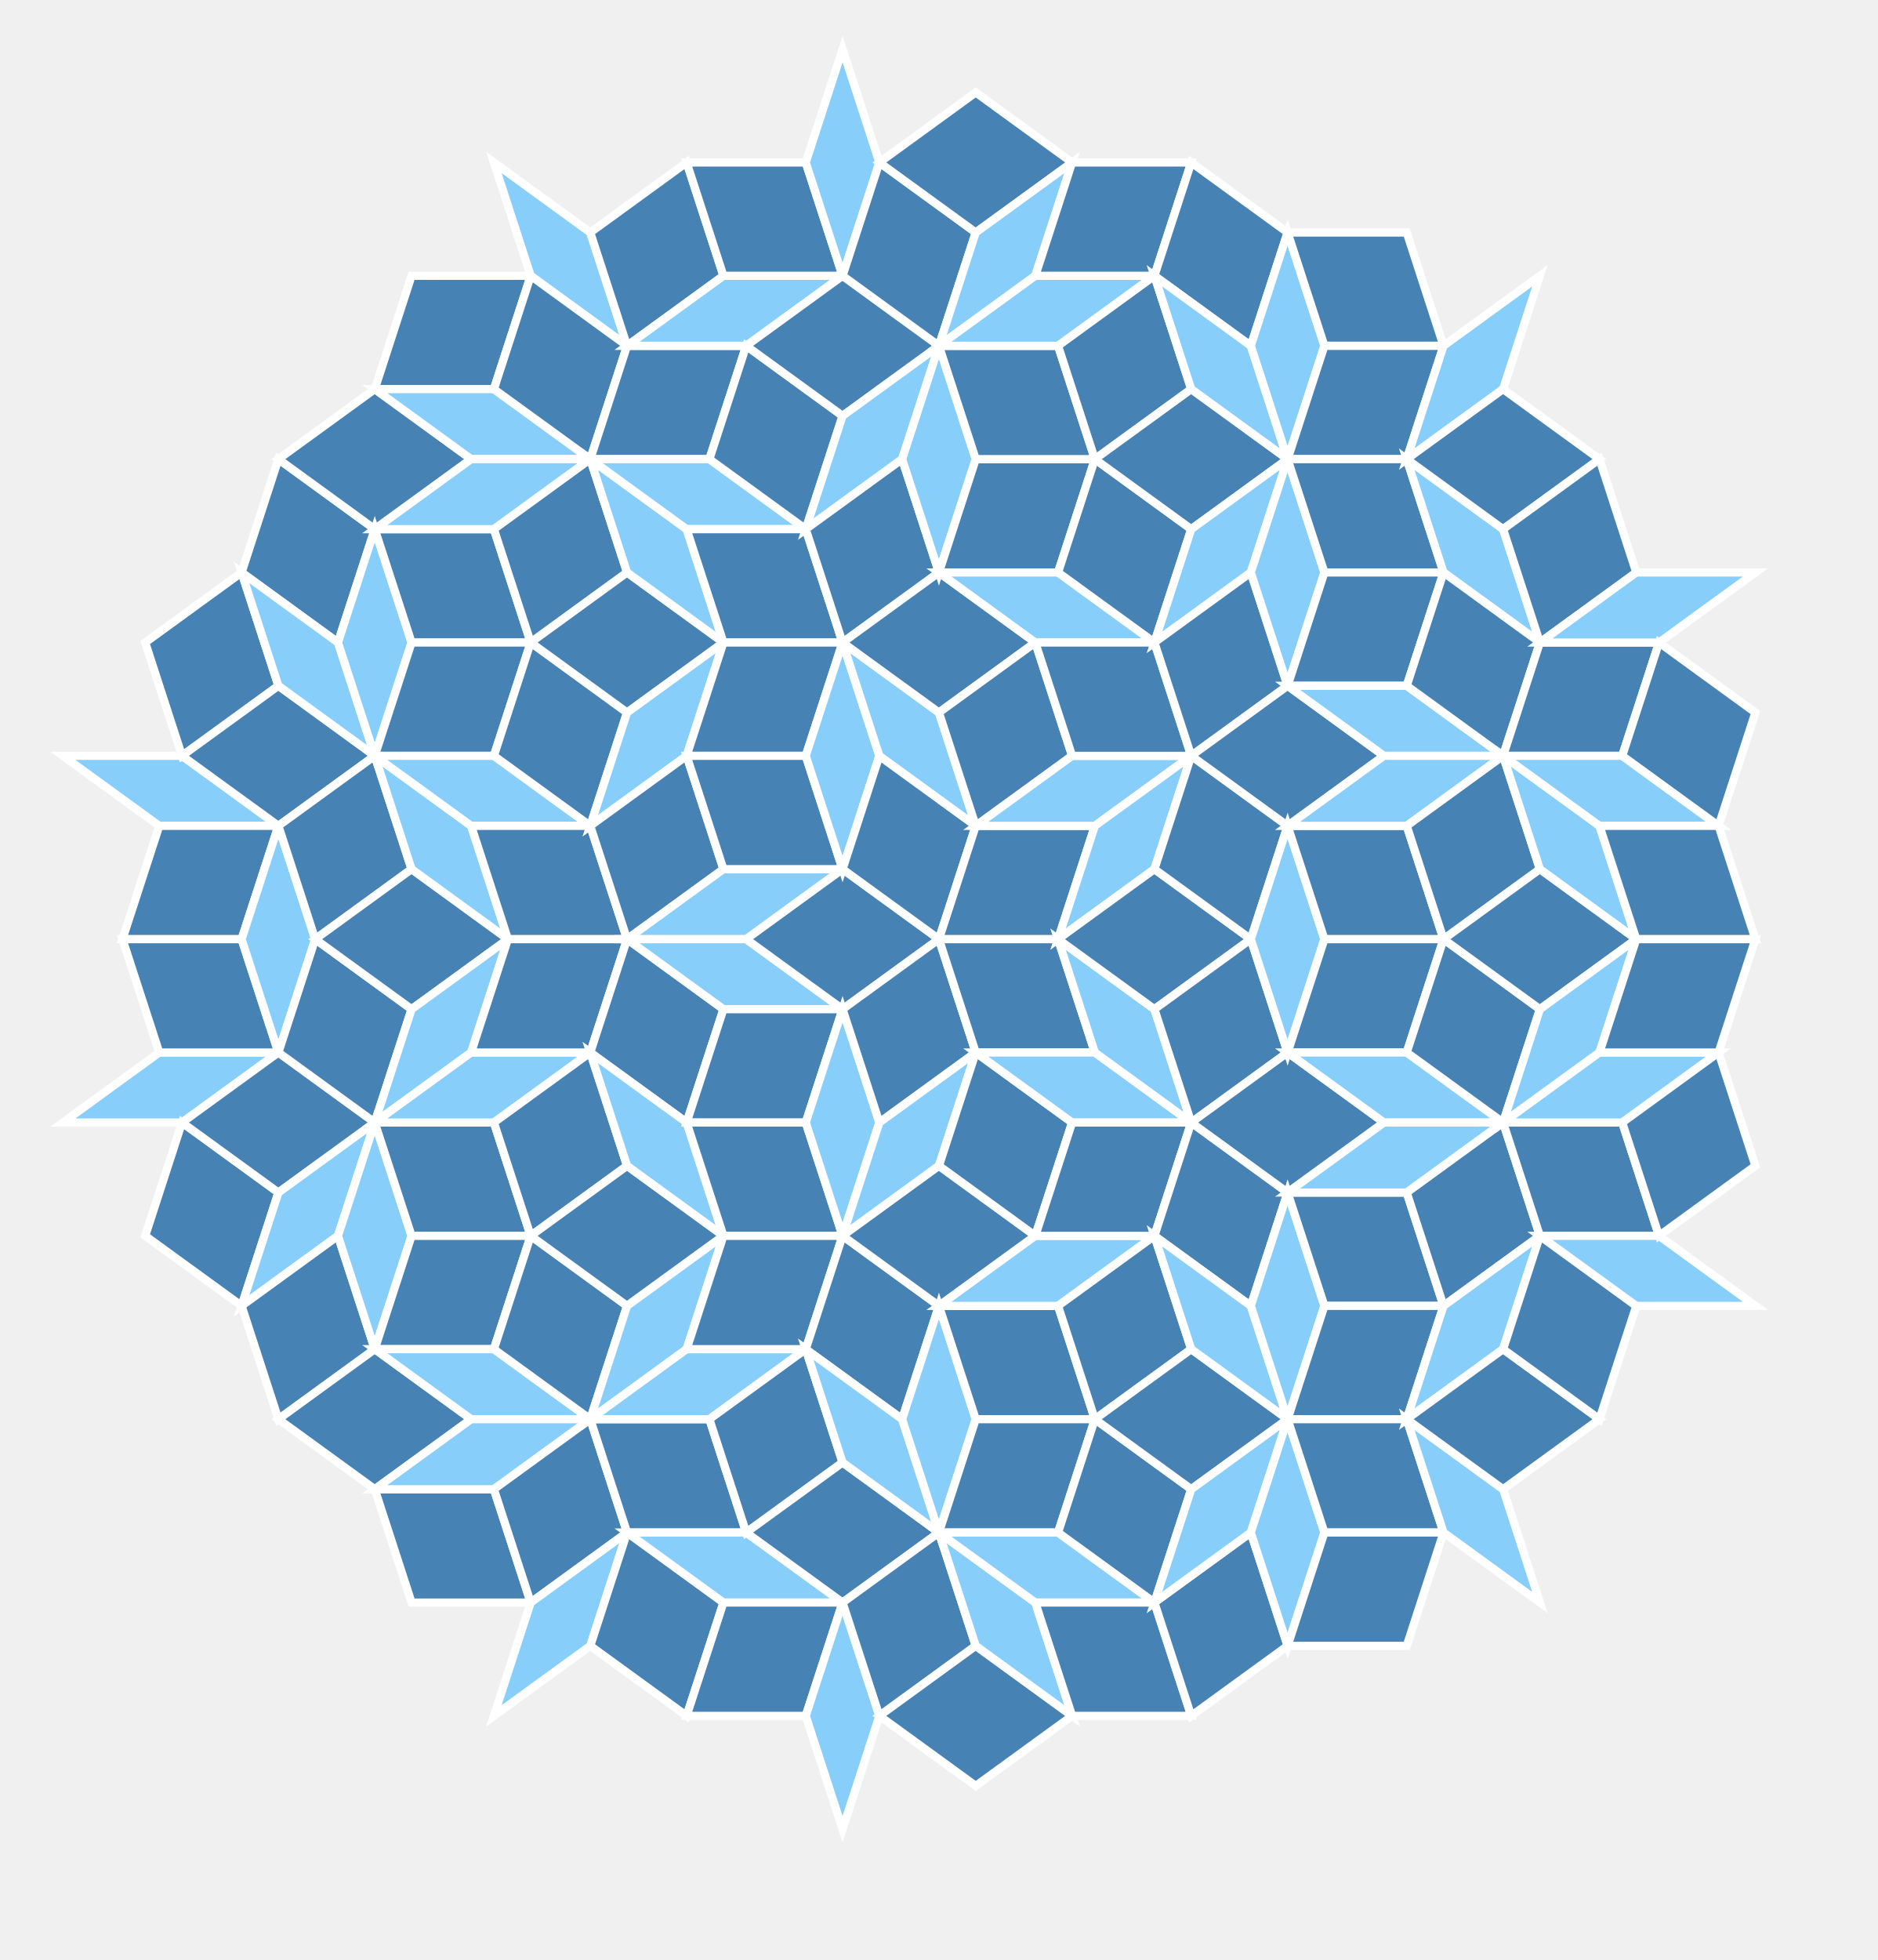
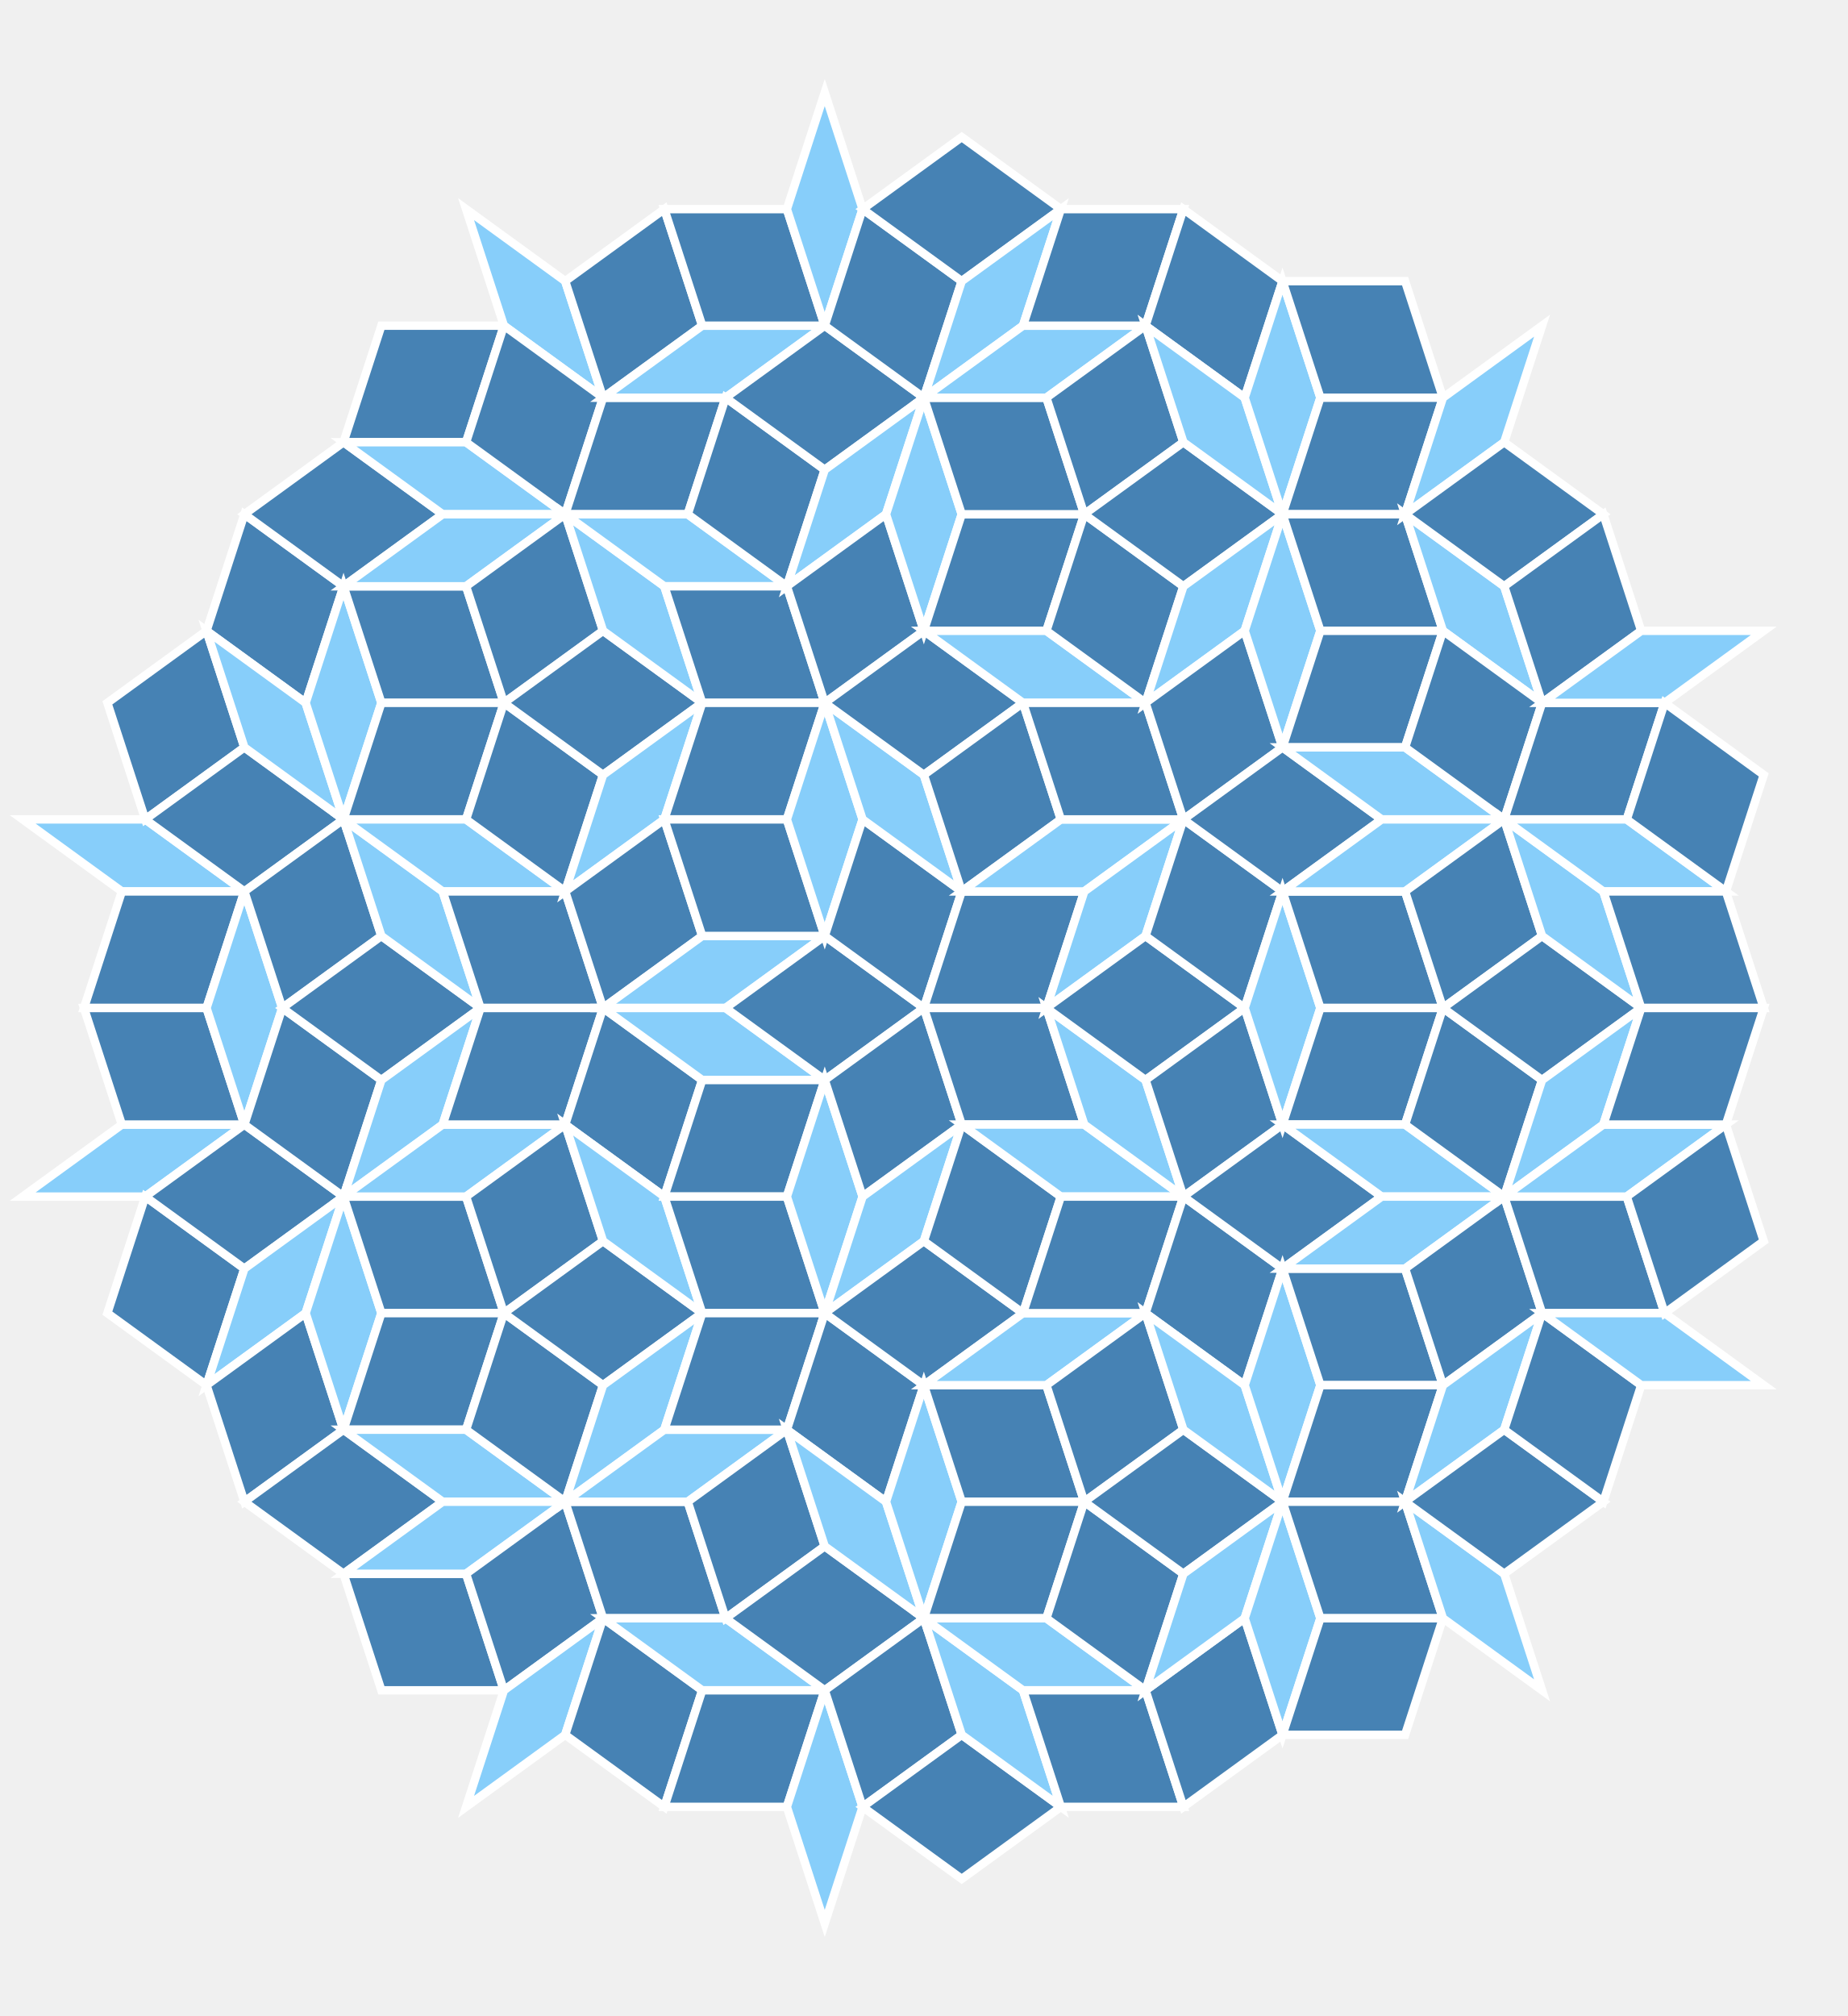
- <svg xmlns="http://www.w3.org/2000/svg" viewBox="-115 -115 230 240">
+ <svg xmlns="http://www.w3.org/2000/svg" viewBox="-110 -120 220 240">
  <polygon style="stroke:white; stroke-width:1; fill:lightskyblue; " points="-95.492,-13.876 -80.902,-13.876 -92.705,-22.451 -107.295,-22.451 " />
  <polygon style="stroke:white; stroke-width:1; fill:lightskyblue; " points="-95.492,13.876 -80.902,13.876 -92.705,22.451 -107.295,22.451 " />
  <polygon style="stroke:white; stroke-width:1; fill:steelblue; " points="-80.902,-13.876 -95.492,-13.876 -100,-0 -85.41,-3.5527136788005e-15 " />
  <polygon style="stroke:white; stroke-width:1; fill:steelblue; " points="-80.902,13.876 -95.492,13.876 -100,0 -85.41,3.5527136788005e-15 " />
  <polygon style="stroke:white; stroke-width:1; fill:steelblue; " points="-85.41,-44.903 -80.902,-31.027 -92.705,-22.451 -97.214,-36.327 " />
  <polygon style="stroke:white; stroke-width:1; fill:steelblue; " points="-85.41,44.903 -80.902,31.027 -92.705,22.451 -97.214,36.327 " />
  <polygon style="stroke:white; stroke-width:1; fill:lightskyblue; " points="-85.41,-0 -80.902,-13.876 -76.393,-0 -80.902,13.876 " />
  <polygon style="stroke:white; stroke-width:1; fill:steelblue; " points="-69.098,-22.451 -80.902,-13.876 -92.705,-22.451 -80.902,-31.027 " />
  <polygon style="stroke:white; stroke-width:1; fill:steelblue; " points="-69.098,22.451 -80.902,31.027 -92.705,22.451 -80.902,13.876 " />
  <polygon style="stroke:white; stroke-width:1; fill:steelblue; " points="-80.902,-58.779 -69.098,-50.203 -73.607,-36.327 -85.41,-44.903 " />
  <polygon style="stroke:white; stroke-width:1; fill:lightskyblue; " points="-80.902,-31.027 -69.098,-22.451 -73.607,-36.327 -85.41,-44.903 " />
  <polygon style="stroke:white; stroke-width:1; fill:lightskyblue; " points="-80.902,31.027 -69.098,22.451 -73.607,36.327 -85.41,44.903 " />
  <polygon style="stroke:white; stroke-width:1; fill:steelblue; " points="-80.902,58.779 -85.41,44.903 -73.607,36.327 -69.098,50.203 " />
  <polygon style="stroke:white; stroke-width:1; fill:steelblue; " points="-69.098,-22.451 -80.902,-13.876 -76.393,-0 -64.59,-8.576 " />
  <polygon style="stroke:white; stroke-width:1; fill:steelblue; " points="-69.098,22.451 -64.59,8.576 -76.393,0 -80.902,13.876 " />
  <polygon style="stroke:white; stroke-width:1; fill:steelblue; " points="-80.902,-58.779 -69.098,-50.203 -57.295,-58.779 -69.098,-67.354 " />
  <polygon style="stroke:white; stroke-width:1; fill:lightskyblue; " points="-64.59,-36.327 -69.098,-50.203 -73.607,-36.327 -69.098,-22.451 " />
  <polygon style="stroke:white; stroke-width:1; fill:lightskyblue; " points="-64.59,36.327 -69.098,22.451 -73.607,36.327 -69.098,50.203 " />
  <polygon style="stroke:white; stroke-width:1; fill:steelblue; " points="-80.902,58.779 -69.098,50.203 -57.295,58.779 -69.098,67.354 " />
  <polygon style="stroke:white; stroke-width:1; fill:steelblue; " points="-52.786,0 -64.59,8.576 -76.393,0 -64.59,-8.576 " />
  <polygon style="stroke:white; stroke-width:1; fill:lightskyblue; " points="-64.59,-8.576 -69.098,-22.451 -57.295,-13.876 -52.786,-3.5527136788005e-15 " />
  <polygon style="stroke:white; stroke-width:1; fill:lightskyblue; " points="-64.59,8.576 -52.786,0 -57.295,13.876 -69.098,22.451 " />
  <polygon style="stroke:white; stroke-width:1; fill:steelblue; " points="-69.098,-50.203 -64.59,-36.327 -50,-36.327 -54.508,-50.203 " />
  <polygon style="stroke:white; stroke-width:1; fill:steelblue; " points="-69.098,-22.451 -64.59,-36.327 -50,-36.327 -54.508,-22.451 " />
  <polygon style="stroke:white; stroke-width:1; fill:steelblue; " points="-69.098,22.451 -54.508,22.451 -50,36.327 -64.59,36.327 " />
  <polygon style="stroke:white; stroke-width:1; fill:steelblue; " points="-69.098,50.203 -64.59,36.327 -50,36.327 -54.508,50.203 " />
  <polygon style="stroke:white; stroke-width:1; fill:steelblue; " points="-69.098,-67.354 -54.508,-67.354 -50,-81.23 -64.59,-81.23 " />
  <polygon style="stroke:white; stroke-width:1; fill:steelblue; " points="-69.098,67.354 -54.508,67.354 -50,81.23 -64.59,81.23 " />
  <polygon style="stroke:white; stroke-width:1; fill:lightskyblue; " points="-54.508,-22.451 -69.098,-22.451 -57.295,-13.876 -42.705,-13.876 " />
  <polygon style="stroke:white; stroke-width:1; fill:lightskyblue; " points="-54.508,22.451 -69.098,22.451 -57.295,13.876 -42.705,13.876 " />
  <polygon style="stroke:white; stroke-width:1; fill:lightskyblue; " points="-54.508,-67.354 -69.098,-67.354 -57.295,-58.779 -42.705,-58.779 " />
  <polygon style="stroke:white; stroke-width:1; fill:lightskyblue; " points="-54.508,-50.203 -69.098,-50.203 -57.295,-58.779 -42.705,-58.779 " />
  <polygon style="stroke:white; stroke-width:1; fill:lightskyblue; " points="-54.508,50.203 -69.098,50.203 -57.295,58.779 -42.705,58.779 " />
  <polygon style="stroke:white; stroke-width:1; fill:lightskyblue; " points="-54.508,67.354 -69.098,67.354 -57.295,58.779 -42.705,58.779 " />
  <polygon style="stroke:white; stroke-width:1; fill:steelblue; " points="-38.197,-0 -52.786,-0 -57.295,-13.876 -42.705,-13.876 " />
  <polygon style="stroke:white; stroke-width:1; fill:steelblue; " points="-38.197,0 -42.705,13.876 -57.295,13.876 -52.786,5.32907051820075e-15 " />
  <polygon style="stroke:white; stroke-width:1; fill:lightskyblue; " points="-42.705,-86.53 -38.197,-72.654 -50,-81.23 -54.508,-95.106 " />
  <polygon style="stroke:white; stroke-width:1; fill:steelblue; " points="-42.705,-58.779 -54.508,-67.354 -50,-81.23 -38.197,-72.654 " />
  <polygon style="stroke:white; stroke-width:1; fill:steelblue; " points="-42.705,-58.779 -54.508,-50.203 -50,-36.327 -38.197,-44.903 " />
  <polygon style="stroke:white; stroke-width:1; fill:steelblue; " points="-42.705,-13.876 -38.197,-27.751 -50,-36.327 -54.508,-22.451 " />
  <polygon style="stroke:white; stroke-width:1; fill:steelblue; " points="-42.705,13.876 -54.508,22.451 -50,36.327 -38.197,27.751 " />
  <polygon style="stroke:white; stroke-width:1; fill:steelblue; " points="-42.705,58.779 -54.508,50.203 -50,36.327 -38.197,44.903 " />
  <polygon style="stroke:white; stroke-width:1; fill:steelblue; " points="-42.705,58.779 -54.508,67.354 -50,81.23 -38.197,72.654 " />
  <polygon style="stroke:white; stroke-width:1; fill:lightskyblue; " points="-42.705,86.53 -38.197,72.654 -50,81.23 -54.508,95.106 " />
  <polygon style="stroke:white; stroke-width:1; fill:steelblue; " points="-26.393,-36.327 -38.197,-27.751 -50,-36.327 -38.197,-44.903 " />
  <polygon style="stroke:white; stroke-width:1; fill:steelblue; " points="-26.393,36.327 -38.197,44.903 -50,36.327 -38.197,27.751 " />
  <polygon style="stroke:white; stroke-width:1; fill:steelblue; " points="-38.197,-72.654 -42.705,-86.53 -30.902,-95.106 -26.393,-81.23 " />
  <polygon style="stroke:white; stroke-width:1; fill:lightskyblue; " points="-38.197,-44.903 -26.393,-36.327 -30.902,-50.203 -42.705,-58.779 " />
  <polygon style="stroke:white; stroke-width:1; fill:lightskyblue; " points="-38.197,-27.751 -42.705,-13.876 -30.902,-22.451 -26.393,-36.327 " />
  <polygon style="stroke:white; stroke-width:1; fill:steelblue; " points="-38.197,-0 -26.393,-8.576 -30.902,-22.451 -42.705,-13.876 " />
  <polygon style="stroke:white; stroke-width:1; fill:steelblue; " points="-38.197,0 -26.393,8.576 -30.902,22.451 -42.705,13.876 " />
  <polygon style="stroke:white; stroke-width:1; fill:lightskyblue; " points="-38.197,27.751 -42.705,13.876 -30.902,22.451 -26.393,36.327 " />
  <polygon style="stroke:white; stroke-width:1; fill:lightskyblue; " points="-38.197,44.903 -42.705,58.779 -30.902,50.203 -26.393,36.327 " />
  <polygon style="stroke:white; stroke-width:1; fill:steelblue; " points="-38.197,72.654 -42.705,86.53 -30.902,95.106 -26.393,81.23 " />
  <polygon style="stroke:white; stroke-width:1; fill:steelblue; " points="-42.705,-58.779 -28.115,-58.779 -23.607,-72.654 -38.197,-72.654 " />
  <polygon style="stroke:white; stroke-width:1; fill:steelblue; " points="-42.705,58.779 -38.197,72.654 -23.607,72.654 -28.115,58.779 " />
  <polygon style="stroke:white; stroke-width:1; fill:lightskyblue; " points="-28.115,-58.779 -16.312,-50.203 -30.902,-50.203 -42.705,-58.779 " />
  <polygon style="stroke:white; stroke-width:1; fill:lightskyblue; " points="-28.115,58.779 -42.705,58.779 -30.902,50.203 -16.312,50.203 " />
  <polygon style="stroke:white; stroke-width:1; fill:lightskyblue; " points="-26.393,-8.576 -11.803,-8.576 -23.607,-0 -38.197,0 " />
  <polygon style="stroke:white; stroke-width:1; fill:lightskyblue; " points="-26.393,8.576 -11.803,8.576 -23.607,0 -38.197,0 " />
  <polygon style="stroke:white; stroke-width:1; fill:lightskyblue; " points="-26.393,-81.23 -11.803,-81.23 -23.607,-72.654 -38.197,-72.654 " />
  <polygon style="stroke:white; stroke-width:1; fill:lightskyblue; " points="-26.393,81.23 -11.803,81.23 -23.607,72.654 -38.197,72.654 " />
  <polygon style="stroke:white; stroke-width:1; fill:steelblue; " points="-11.803,-36.327 -16.312,-50.203 -30.902,-50.203 -26.393,-36.327 " />
  <polygon style="stroke:white; stroke-width:1; fill:steelblue; " points="-11.803,-36.327 -26.393,-36.327 -30.902,-22.451 -16.312,-22.451 " />
  <polygon style="stroke:white; stroke-width:1; fill:steelblue; " points="-11.803,-8.576 -26.393,-8.576 -30.902,-22.451 -16.312,-22.451 " />
  <polygon style="stroke:white; stroke-width:1; fill:steelblue; " points="-11.803,8.576 -16.312,22.451 -30.902,22.451 -26.393,8.576 " />
  <polygon style="stroke:white; stroke-width:1; fill:steelblue; " points="-11.803,36.327 -16.312,22.451 -30.902,22.451 -26.393,36.327 " />
  <polygon style="stroke:white; stroke-width:1; fill:steelblue; " points="-11.803,36.327 -16.312,50.203 -30.902,50.203 -26.393,36.327 " />
  <polygon style="stroke:white; stroke-width:1; fill:steelblue; " points="-11.803,-81.23 -26.393,-81.23 -30.902,-95.106 -16.312,-95.106 " />
  <polygon style="stroke:white; stroke-width:1; fill:steelblue; " points="-11.803,81.23 -16.312,95.106 -30.902,95.106 -26.393,81.23 " />
  <polygon style="stroke:white; stroke-width:1; fill:steelblue; " points="-16.312,-50.203 -28.115,-58.779 -23.607,-72.654 -11.803,-64.079 " />
  <polygon style="stroke:white; stroke-width:1; fill:steelblue; " points="-16.312,50.203 -28.115,58.779 -23.607,72.654 -11.803,64.079 " />
  <polygon style="stroke:white; stroke-width:1; fill:steelblue; " points="0,0 -11.803,8.576 -23.607,0 -11.803,-8.576 " />
  <polygon style="stroke:white; stroke-width:1; fill:lightskyblue; " points="-16.312,-22.451 -11.803,-8.576 -7.295,-22.451 -11.803,-36.327 " />
  <polygon style="stroke:white; stroke-width:1; fill:lightskyblue; " points="-16.312,22.451 -11.803,36.327 -7.295,22.451 -11.803,8.576 " />
  <polygon style="stroke:white; stroke-width:1; fill:lightskyblue; " points="-16.312,-95.106 -11.803,-81.23 -7.295,-95.106 -11.803,-108.981 " />
  <polygon style="stroke:white; stroke-width:1; fill:lightskyblue; " points="-16.312,95.106 -11.803,81.23 -7.295,95.106 -11.803,108.981 " />
  <polygon style="stroke:white; stroke-width:1; fill:steelblue; " points="8.88178419700125e-15,-72.654 -11.803,-64.079 -23.607,-72.654 -11.803,-81.23 " />
  <polygon style="stroke:white; stroke-width:1; fill:steelblue; " points="8.88178419700125e-15,72.654 -11.803,64.079 -23.607,72.654 -11.803,81.23 " />
  <polygon style="stroke:white; stroke-width:1; fill:lightskyblue; " points="-11.803,-64.079 -16.312,-50.203 -4.508,-58.779 7.105427357601e-15,-72.654 " />
  <polygon style="stroke:white; stroke-width:1; fill:steelblue; " points="-11.803,-36.327 -16.312,-50.203 -4.508,-58.779 7.105427357601e-15,-44.903 " />
  <polygon style="stroke:white; stroke-width:1; fill:steelblue; " points="-11.803,36.327 -16.312,50.203 -4.508,58.779 7.105427357601e-15,44.903 " />
  <polygon style="stroke:white; stroke-width:1; fill:lightskyblue; " points="-11.803,64.079 -16.312,50.203 -4.508,58.779 7.105427357601e-15,72.654 " />
  <polygon style="stroke:white; stroke-width:1; fill:steelblue; " points="0,-0 4.508,-13.876 -7.295,-22.451 -11.803,-8.576 " />
  <polygon style="stroke:white; stroke-width:1; fill:steelblue; " points="0,0 -11.803,8.576 -7.295,22.451 4.508,13.876 " />
  <polygon style="stroke:white; stroke-width:1; fill:lightskyblue; " points="2.66453525910038e-15,-27.751 -11.803,-36.327 -7.295,-22.451 4.508,-13.876 " />
  <polygon style="stroke:white; stroke-width:1; fill:lightskyblue; " points="2.66453525910038e-15,27.751 -11.803,36.327 -7.295,22.451 4.508,13.876 " />
  <polygon style="stroke:white; stroke-width:1; fill:steelblue; " points="8.88178419700125e-15,-72.654 4.508,-86.53 -7.295,-95.106 -11.803,-81.23 " />
  <polygon style="stroke:white; stroke-width:1; fill:steelblue; " points="8.88178419700125e-15,72.654 -11.803,81.23 -7.295,95.106 4.508,86.53 " />
  <polygon style="stroke:white; stroke-width:1; fill:steelblue; " points="-11.803,-36.327 2.66453525910038e-15,-27.751 11.803,-36.327 4.44089209850063e-15,-44.903 " />
  <polygon style="stroke:white; stroke-width:1; fill:steelblue; " points="-11.803,36.327 2.66453525910038e-15,27.751 11.803,36.327 4.44089209850063e-15,44.903 " />
  <polygon style="stroke:white; stroke-width:1; fill:lightskyblue; " points="4.508,-58.779 3.5527136788005e-15,-44.903 -4.508,-58.779 8.88178419700125e-15,-72.654 " />
  <polygon style="stroke:white; stroke-width:1; fill:lightskyblue; " points="4.508,58.779 8.88178419700125e-15,72.654 -4.508,58.779 3.5527136788005e-15,44.903 " />
  <polygon style="stroke:white; stroke-width:1; fill:steelblue; " points="16.312,-95.106 4.508,-86.53 -7.295,-95.106 4.508,-103.681 " />
  <polygon style="stroke:white; stroke-width:1; fill:steelblue; " points="16.312,95.106 4.508,86.53 -7.295,95.106 4.508,103.681 " />
  <polygon style="stroke:white; stroke-width:1; fill:steelblue; " points="4.508,-13.876 16.312,-22.451 11.803,-36.327 3.5527136788005e-15,-27.751 " />
  <polygon style="stroke:white; stroke-width:1; fill:steelblue; " points="4.508,13.876 2.66453525910038e-15,27.751 11.803,36.327 16.312,22.451 " />
  <polygon style="stroke:white; stroke-width:1; fill:lightskyblue; " points="4.508,-86.53 8.88178419700125e-15,-72.654 11.803,-81.23 16.312,-95.106 " />
  <polygon style="stroke:white; stroke-width:1; fill:lightskyblue; " points="4.508,86.53 16.312,95.106 11.803,81.23 7.105427357601e-15,72.654 " />
  <polygon style="stroke:white; stroke-width:1; fill:steelblue; " points="0,-0 4.508,-13.876 19.098,-13.876 14.59,1.77635683940025e-15 " />
  <polygon style="stroke:white; stroke-width:1; fill:steelblue; " points="0,0 4.508,13.876 19.098,13.876 14.59,-1.77635683940025e-15 " />
  <polygon style="stroke:white; stroke-width:1; fill:steelblue; " points="3.5527136788005e-15,-44.903 14.59,-44.903 19.098,-58.779 4.508,-58.779 " />
  <polygon style="stroke:white; stroke-width:1; fill:steelblue; " points="3.5527136788005e-15,44.903 14.59,44.903 19.098,58.779 4.508,58.779 " />
  <polygon style="stroke:white; stroke-width:1; fill:steelblue; " points="8.88178419700125e-15,-72.654 14.59,-72.654 19.098,-58.779 4.508,-58.779 " />
  <polygon style="stroke:white; stroke-width:1; fill:steelblue; " points="8.88178419700125e-15,72.654 4.508,58.779 19.098,58.779 14.59,72.654 " />
  <polygon style="stroke:white; stroke-width:1; fill:lightskyblue; " points="14.59,-44.903 3.5527136788005e-15,-44.903 11.803,-36.327 26.393,-36.327 " />
  <polygon style="stroke:white; stroke-width:1; fill:lightskyblue; " points="14.59,44.903 26.393,36.327 11.803,36.327 1.06581410364015e-14,44.903 " />
  <polygon style="stroke:white; stroke-width:1; fill:lightskyblue; " points="14.59,-72.654 8.88178419700125e-15,-72.654 11.803,-81.23 26.393,-81.23 " />
  <polygon style="stroke:white; stroke-width:1; fill:lightskyblue; " points="14.59,72.654 8.88178419700125e-15,72.654 11.803,81.23 26.393,81.23 " />
  <polygon style="stroke:white; stroke-width:1; fill:lightskyblue; " points="16.312,-22.451 30.902,-22.451 19.098,-13.876 4.508,-13.876 " />
  <polygon style="stroke:white; stroke-width:1; fill:lightskyblue; " points="16.312,22.451 4.508,13.876 19.098,13.876 30.902,22.451 " />
  <polygon style="stroke:white; stroke-width:1; fill:steelblue; " points="30.902,-22.451 26.393,-36.327 11.803,-36.327 16.312,-22.451 " />
  <polygon style="stroke:white; stroke-width:1; fill:steelblue; " points="30.902,22.451 26.393,36.327 11.803,36.327 16.312,22.451 " />
  <polygon style="stroke:white; stroke-width:1; fill:steelblue; " points="30.902,-95.106 26.393,-81.23 11.803,-81.23 16.312,-95.106 " />
  <polygon style="stroke:white; stroke-width:1; fill:steelblue; " points="30.902,95.106 26.393,81.23 11.803,81.23 16.312,95.106 " />
  <polygon style="stroke:white; stroke-width:1; fill:steelblue; " points="26.393,-81.23 30.902,-67.354 19.098,-58.779 14.59,-72.654 " />
  <polygon style="stroke:white; stroke-width:1; fill:steelblue; " points="26.393,-36.327 14.59,-44.903 19.098,-58.779 30.902,-50.203 " />
  <polygon style="stroke:white; stroke-width:1; fill:lightskyblue; " points="26.393,-8.576 14.59,-0 19.098,-13.876 30.902,-22.451 " />
  <polygon style="stroke:white; stroke-width:1; fill:lightskyblue; " points="26.393,8.576 14.59,0 19.098,13.876 30.902,22.451 " />
  <polygon style="stroke:white; stroke-width:1; fill:steelblue; " points="26.393,36.327 14.59,44.903 19.098,58.779 30.902,50.203 " />
  <polygon style="stroke:white; stroke-width:1; fill:steelblue; " points="26.393,81.23 30.902,67.354 19.098,58.779 14.59,72.654 " />
  <polygon style="stroke:white; stroke-width:1; fill:steelblue; " points="14.59,-0 26.393,-8.576 38.197,-0 26.393,8.576 " />
  <polygon style="stroke:white; stroke-width:1; fill:steelblue; " points="42.705,-58.779 30.902,-67.354 19.098,-58.779 30.902,-50.203 " />
  <polygon style="stroke:white; stroke-width:1; fill:steelblue; " points="42.705,58.779 30.902,50.203 19.098,58.779 30.902,67.354 " />
  <polygon style="stroke:white; stroke-width:1; fill:lightskyblue; " points="30.902,-50.203 26.393,-36.327 38.197,-44.903 42.705,-58.779 " />
  <polygon style="stroke:white; stroke-width:1; fill:steelblue; " points="30.902,-22.451 26.393,-36.327 38.197,-44.903 42.705,-31.027 " />
  <polygon style="stroke:white; stroke-width:1; fill:steelblue; " points="30.902,22.451 42.705,31.027 38.197,44.903 26.393,36.327 " />
  <polygon style="stroke:white; stroke-width:1; fill:lightskyblue; " points="30.902,50.203 26.393,36.327 38.197,44.903 42.705,58.779 " />
  <polygon style="stroke:white; stroke-width:1; fill:steelblue; " points="30.902,-95.106 26.393,-81.23 38.197,-72.654 42.705,-86.53 " />
  <polygon style="stroke:white; stroke-width:1; fill:steelblue; " points="30.902,-22.451 42.705,-13.876 38.197,-0 26.393,-8.576 " />
  <polygon style="stroke:white; stroke-width:1; fill:steelblue; " points="30.902,22.451 42.705,13.876 38.197,0 26.393,8.576 " />
  <polygon style="stroke:white; stroke-width:1; fill:steelblue; " points="30.902,95.106 26.393,81.23 38.197,72.654 42.705,86.53 " />
  <polygon style="stroke:white; stroke-width:1; fill:lightskyblue; " points="30.902,-67.354 42.705,-58.779 38.197,-72.654 26.393,-81.23 " />
  <polygon style="stroke:white; stroke-width:1; fill:lightskyblue; " points="30.902,67.354 26.393,81.23 38.197,72.654 42.705,58.779 " />
  <polygon style="stroke:white; stroke-width:1; fill:lightskyblue; " points="47.214,-44.903 42.705,-31.027 38.197,-44.903 42.705,-58.779 " />
  <polygon style="stroke:white; stroke-width:1; fill:steelblue; " points="30.902,-22.451 42.705,-31.027 54.508,-22.451 42.705,-13.876 " />
  <polygon style="stroke:white; stroke-width:1; fill:steelblue; " points="30.902,22.451 42.705,31.027 54.508,22.451 42.705,13.876 " />
  <polygon style="stroke:white; stroke-width:1; fill:lightskyblue; " points="47.214,44.903 42.705,58.779 38.197,44.903 42.705,31.027 " />
  <polygon style="stroke:white; stroke-width:1; fill:lightskyblue; " points="47.214,-72.654 42.705,-86.53 38.197,-72.654 42.705,-58.779 " />
  <polygon style="stroke:white; stroke-width:1; fill:lightskyblue; " points="47.214,72.654 42.705,58.779 38.197,72.654 42.705,86.53 " />
  <polygon style="stroke:white; stroke-width:1; fill:lightskyblue; " points="47.214,0 42.705,13.876 38.197,0 42.705,-13.876 " />
  <polygon style="stroke:white; stroke-width:1; fill:steelblue; " points="42.705,-86.53 47.214,-72.654 61.803,-72.654 57.295,-86.53 " />
  <polygon style="stroke:white; stroke-width:1; fill:steelblue; " points="42.705,-58.779 57.295,-58.779 61.803,-72.654 47.214,-72.654 " />
  <polygon style="stroke:white; stroke-width:1; fill:steelblue; " points="42.705,-58.779 47.214,-44.903 61.803,-44.903 57.295,-58.779 " />
  <polygon style="stroke:white; stroke-width:1; fill:steelblue; " points="42.705,-31.027 47.214,-44.903 61.803,-44.903 57.295,-31.027 " />
  <polygon style="stroke:white; stroke-width:1; fill:steelblue; " points="42.705,-13.876 57.295,-13.876 61.803,-0 47.214,0 " />
  <polygon style="stroke:white; stroke-width:1; fill:steelblue; " points="42.705,13.876 57.295,13.876 61.803,0 47.214,0 " />
  <polygon style="stroke:white; stroke-width:1; fill:steelblue; " points="42.705,31.027 47.214,44.903 61.803,44.903 57.295,31.027 " />
  <polygon style="stroke:white; stroke-width:1; fill:steelblue; " points="42.705,58.779 57.295,58.779 61.803,44.903 47.214,44.903 " />
  <polygon style="stroke:white; stroke-width:1; fill:steelblue; " points="42.705,58.779 57.295,58.779 61.803,72.654 47.214,72.654 " />
  <polygon style="stroke:white; stroke-width:1; fill:steelblue; " points="42.705,86.53 47.214,72.654 61.803,72.654 57.295,86.53 " />
  <polygon style="stroke:white; stroke-width:1; fill:lightskyblue; " points="57.295,-31.027 69.098,-22.451 54.508,-22.451 42.705,-31.027 " />
  <polygon style="stroke:white; stroke-width:1; fill:lightskyblue; " points="57.295,-13.876 42.705,-13.876 54.508,-22.451 69.098,-22.451 " />
  <polygon style="stroke:white; stroke-width:1; fill:lightskyblue; " points="57.295,13.876 69.098,22.451 54.508,22.451 42.705,13.876 " />
  <polygon style="stroke:white; stroke-width:1; fill:lightskyblue; " points="57.295,31.027 69.098,22.451 54.508,22.451 42.705,31.027 " />
  <polygon style="stroke:white; stroke-width:1; fill:lightskyblue; " points="69.098,-67.354 57.295,-58.779 61.803,-72.654 73.607,-81.23 " />
  <polygon style="stroke:white; stroke-width:1; fill:lightskyblue; " points="69.098,-50.203 73.607,-36.327 61.803,-44.903 57.295,-58.779 " />
  <polygon style="stroke:white; stroke-width:1; fill:steelblue; " points="69.098,-22.451 73.607,-36.327 61.803,-44.903 57.295,-31.027 " />
  <polygon style="stroke:white; stroke-width:1; fill:steelblue; " points="69.098,-22.451 73.607,-8.576 61.803,-0 57.295,-13.876 " />
  <polygon style="stroke:white; stroke-width:1; fill:steelblue; " points="69.098,22.451 73.607,8.576 61.803,0 57.295,13.876 " />
  <polygon style="stroke:white; stroke-width:1; fill:steelblue; " points="69.098,22.451 57.295,31.027 61.803,44.903 73.607,36.327 " />
  <polygon style="stroke:white; stroke-width:1; fill:lightskyblue; " points="69.098,50.203 73.607,36.327 61.803,44.903 57.295,58.779 " />
  <polygon style="stroke:white; stroke-width:1; fill:lightskyblue; " points="69.098,67.354 57.295,58.779 61.803,72.654 73.607,81.23 " />
  <polygon style="stroke:white; stroke-width:1; fill:steelblue; " points="57.295,-58.779 69.098,-50.203 80.902,-58.779 69.098,-67.354 " />
  <polygon style="stroke:white; stroke-width:1; fill:steelblue; " points="57.295,58.779 69.098,50.203 80.902,58.779 69.098,67.354 " />
  <polygon style="stroke:white; stroke-width:1; fill:steelblue; " points="85.41,0 73.607,8.576 61.803,0 73.607,-8.576 " />
  <polygon style="stroke:white; stroke-width:1; fill:steelblue; " points="73.607,-36.327 85.41,-44.903 80.902,-58.779 69.098,-50.203 " />
  <polygon style="stroke:white; stroke-width:1; fill:lightskyblue; " points="73.607,-8.576 85.41,-0 80.902,-13.876 69.098,-22.451 " />
  <polygon style="stroke:white; stroke-width:1; fill:lightskyblue; " points="73.607,8.576 85.41,0 80.902,13.876 69.098,22.451 " />
  <polygon style="stroke:white; stroke-width:1; fill:steelblue; " points="73.607,36.327 69.098,50.203 80.902,58.779 85.41,44.903 " />
  <polygon style="stroke:white; stroke-width:1; fill:steelblue; " points="69.098,-22.451 83.688,-22.451 88.197,-36.327 73.607,-36.327 " />
  <polygon style="stroke:white; stroke-width:1; fill:steelblue; " points="69.098,22.451 83.688,22.451 88.197,36.327 73.607,36.327 " />
  <polygon style="stroke:white; stroke-width:1; fill:lightskyblue; " points="83.688,-22.451 95.492,-13.876 80.902,-13.876 69.098,-22.451 " />
  <polygon style="stroke:white; stroke-width:1; fill:lightskyblue; " points="83.688,22.451 69.098,22.451 80.902,13.876 95.492,13.876 " />
  <polygon style="stroke:white; stroke-width:1; fill:lightskyblue; " points="85.41,-44.903 73.607,-36.327 88.197,-36.327 100,-44.903 " />
  <polygon style="stroke:white; stroke-width:1; fill:lightskyblue; " points="85.41,44.903 73.607,36.327 88.197,36.327 100,44.903 " />
  <polygon style="stroke:white; stroke-width:1; fill:steelblue; " points="100,-0 85.41,-0 80.902,-13.876 95.492,-13.876 " />
  <polygon style="stroke:white; stroke-width:1; fill:steelblue; " points="100,0 85.41,0 80.902,13.876 95.492,13.876 " />
  <polygon style="stroke:white; stroke-width:1; fill:steelblue; " points="95.492,-13.876 83.688,-22.451 88.197,-36.327 100,-27.751 " />
  <polygon style="stroke:white; stroke-width:1; fill:steelblue; " points="95.492,13.876 83.688,22.451 88.197,36.327 100,27.751 " />
</svg>
